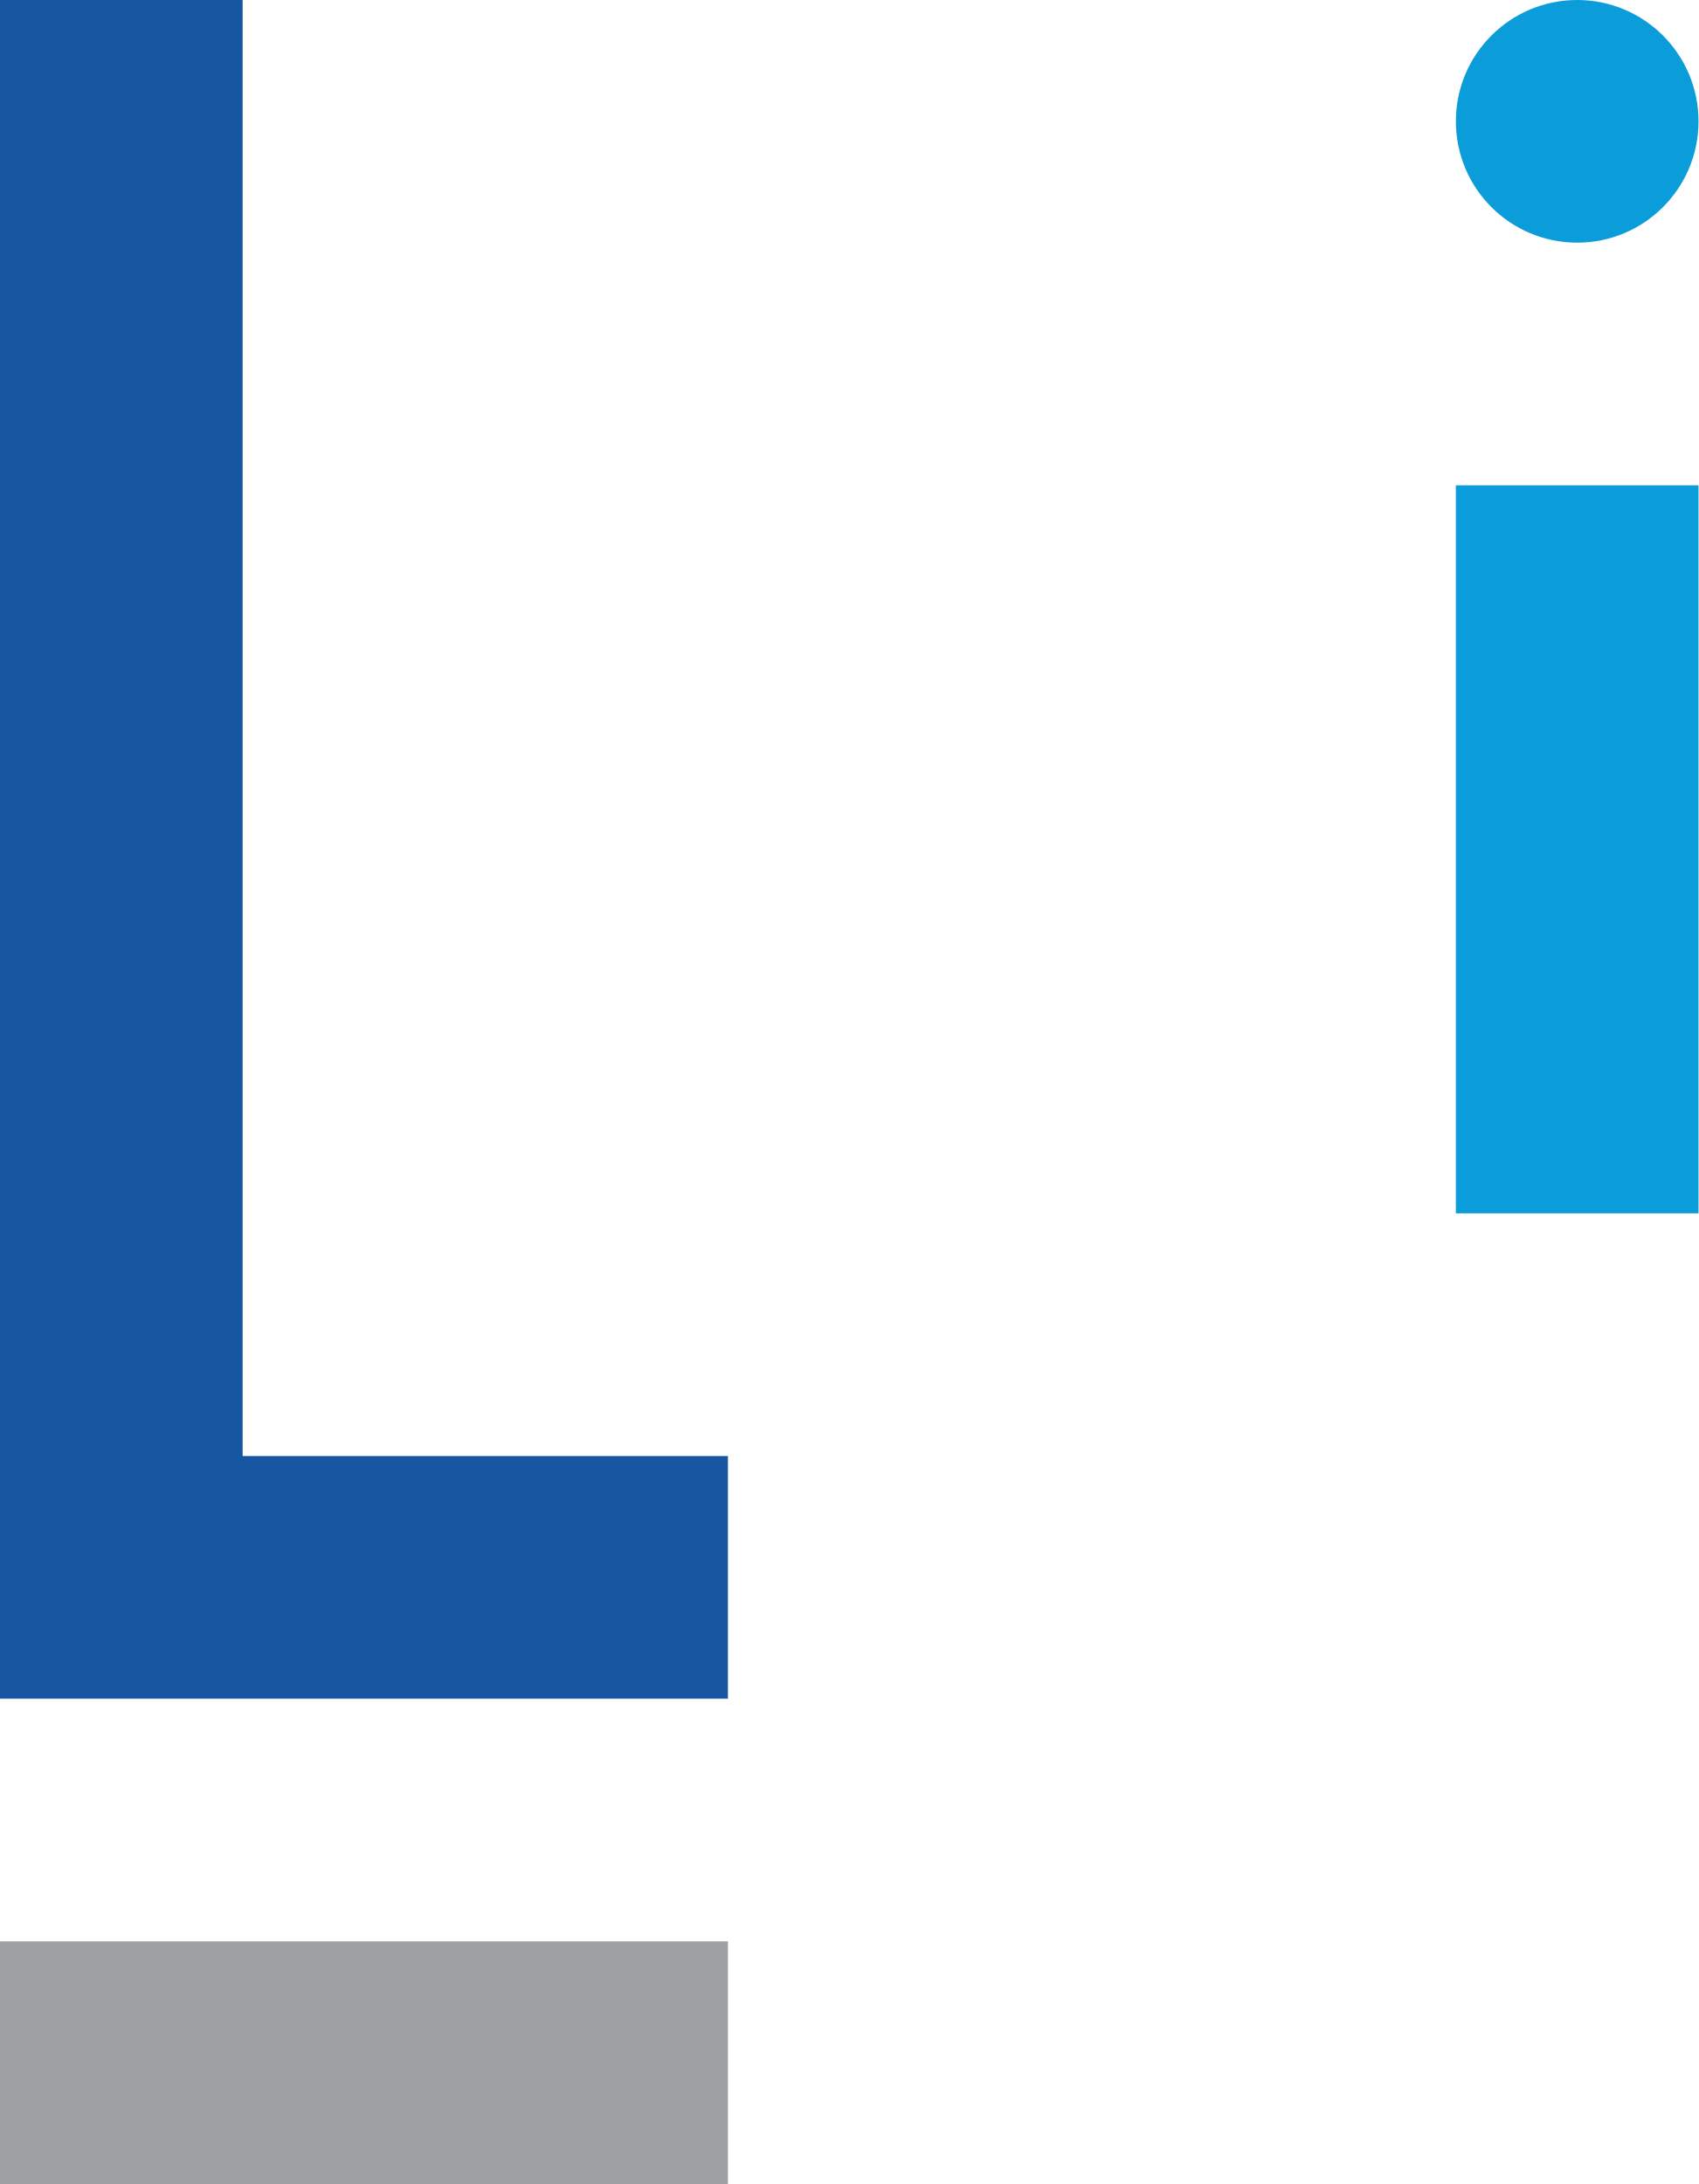
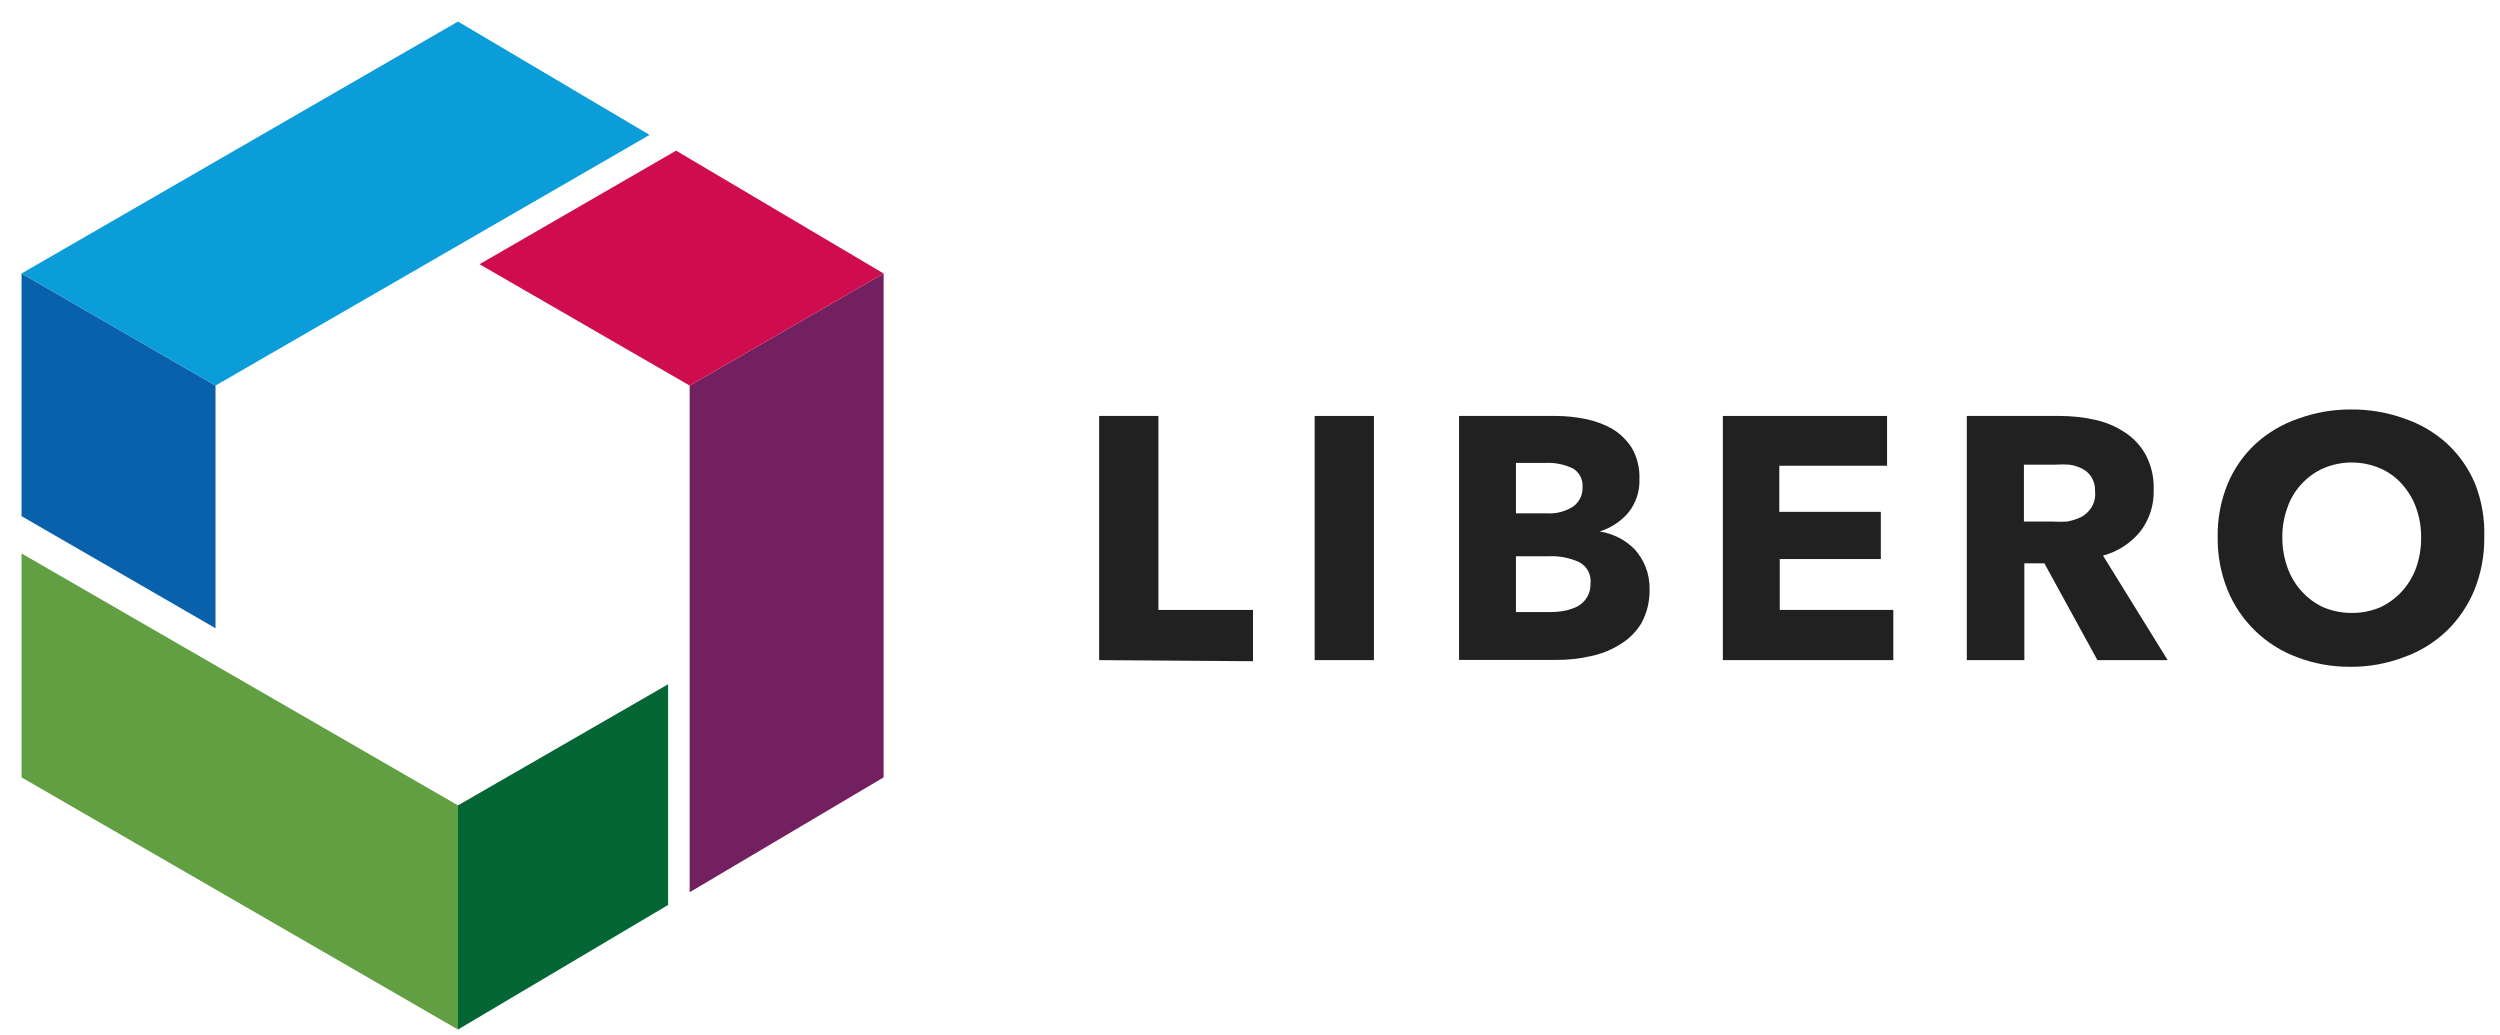
- <svg xmlns="http://www.w3.org/2000/svg" viewBox="0 0 112 144">
+ <svg xmlns="http://www.w3.org/2000/svg" version="1.1" width="116px" height="48px" viewBox="0 0 116 48">
  <defs>
    <style>

+             .black {
+                 fill: #212121;
+             }
+ 
            .grey {
-             fill: #9fa0a4;
+                 fill: #666666;
+             }
+ 
+             .light-red {
+                 fill: #cf0c4e;
+             }
+ 
+             .dark-red {
+                 fill: #732060;
+             }
+ 
+             .light-green {
+                 fill: #629f43;
+             }
+ 
+             .dark-green {
+                 fill: #046535;
            }

            .light-blue {
-             fill: #0a9dd9;
+                 fill: #0a9dd9;
            }

            .dark-blue {
-             fill: #1757a2;
+                 fill: #0961ab;
            }

        </style>
  </defs>
-   <polygon class="dark-blue" points="48 112 0 112 0 0 16 0 16 96 48 96 48 112" />
-   <rect class="grey" y="128" width="48" height="16" />
-   <circle class="light-blue" cx="104" cy="8" r="8" />
-   <rect class="light-blue" x="96" y="32" width="16" height="48" />
+   <g id="logo">
+     <polygon class="dark-red" points="41 12.69 32 17.89 32 41.4 41 36.07 41 12.69" />
+     <polygon class="light-red" points="22.25 12.26 32 17.89 41 12.69 31.37 6.99 22.25 12.26" />
+     <polygon class="light-green" points="1 25.68 1 36.07 21.25 47.77 21.25 37.37 1 25.68" />
+     <polygon class="dark-green" points="31 31.75 21.25 37.37 21.25 47.77 31 41.99 31 31.75" />
+     <polygon class="dark-blue" points="1 12.69 1 23.95 10 29.15 10 17.89 1 12.69" />
+     <polygon class="light-blue" points="1 12.69 10 17.89 30.14 6.26 21.25 1 1 12.69" />
+   </g>
+   <g id="text" class="black">
+     <path d="M51,30.63V19.3h2.75v9h4.39v2.38Z" />
+     <path d="M61,30.63V19.3h2.75V30.63Z" />
+     <path d="M76.54,27.34a3.16,3.16,0,0,1-.37,1.56,2.87,2.87,0,0,1-1,1,4.12,4.12,0,0,1-1.38.55,7,7,0,0,             1-1.59.17H67.7V19.3h4.52a7,7,0,0,1,1.34.14,4.24,4.24,0,0,1,1.25.46,2.76,2.76,0,0,1,.91.89,2.7,2.7,0,0,             1,.35,1.43,2.36,2.36,0,0,1-.51,1.56,2.84,2.84,0,0,1-1.34.88v0a3.06,3.06,0,0,1,.9.29,2.91,2.91,0,0,1,.74.55,             2.77,2.77,0,0,1,.49.79A2.67,2.67,0,0,1,76.54,27.34Zm-3.11-4.76a.92.92,0,0,0-.44-.84,2.64,2.64,0,0,             0-1.3-.26H70.34v2.34h1.48A2,2,0,0,0,73,23.5,1.06,1.06,0,0,0,73.43,22.58Zm.37,4.5a1,1,0,0,0-.53-1,3.1,3.1,0,             0,0-1.41-.27H70.34v2.59h1.54a3.81,3.81,0,0,0,.66-.05,2.45,2.45,0,0,0,.63-.2,1.16,1.16,0,0,0,.63-1.09Z" />
+     <path d="M79.94,30.63V19.3h7.62v2.31h-5v2.14h4.71v2.19H82.58V28.3h5.27v2.33Z" />
+     <path d="M97.32,30.63l-2.46-4.49h-.93v4.49H91.26V19.3h4.32a7.66,7.66,0,0,1,1.59.17,4.08,4.08,0,0,1,1.39.57,2.94,             2.94,0,0,1,1,1.06,3.22,3.22,0,0,1,.37,1.63,3,3,0,0,1-.62,1.93,3.34,3.34,0,0,1-1.73,1.12l3,             4.85Zm-.11-7.85a1.14,1.14,0,0,0-.17-.65,1.1,1.1,0,0,0-.44-.39,1.77,1.77,0,0,0-.59-.18,4.72,4.72,0,0,0-.64,             0H93.91v2.64h1.3a5.62,5.62,0,0,0,.7,0,2.65,2.65,0,0,0,.64-.2,1.27,1.27,0,0,0,.47-.42A1.18,1.18,0,0,0,97.21,             22.78Z" />
+     <path d="M115.27,24.92a6.34,6.34,0,0,1-.46,2.46,5.61,5.61,0,0,1-1.29,1.9,5.56,5.56,0,0,1-2,1.22,6.84,6.84,0,0,             1-2.46.44,6.77,6.77,0,0,1-2.46-.44,5.57,5.57,0,0,1-3.24-3.12,6.34,6.34,0,0,1-.46-2.46,6.24,6.24,0,0,1,             .46-2.46,5.35,5.35,0,0,1,1.29-1.86,5.66,5.66,0,0,1,2-1.18A7,7,0,0,1,109.1,19a7.06,7.06,0,0,1,2.46.42,5.61,             5.61,0,0,1,2,1.18,5.35,5.35,0,0,1,1.29,1.86A6.24,6.24,0,0,1,115.27,24.92Zm-2.93,0a3.93,3.93,0,0,0-.24-1.38,             3.31,3.31,0,0,0-.66-1.09,2.86,2.86,0,0,0-1-.72,3.36,3.36,0,0,0-2.64,0,3.05,3.05,0,0,0-1,.72,3,3,0,0,0-.66,             1.09,3.93,3.93,0,0,0-.24,1.38,4.11,4.11,0,0,0,.24,1.42,3.26,3.26,0,0,0,.67,1.11,3.08,3.08,0,0,0,1,.73,3.34,             3.34,0,0,0,1.32.26,3.29,3.29,0,0,0,1.31-.26,3.23,3.23,0,0,0,1-.73,3.26,3.26,0,0,0,.67-1.11A4.11,4.11,0,0,0,             112.34,24.92Z" />
+   </g>
</svg>
